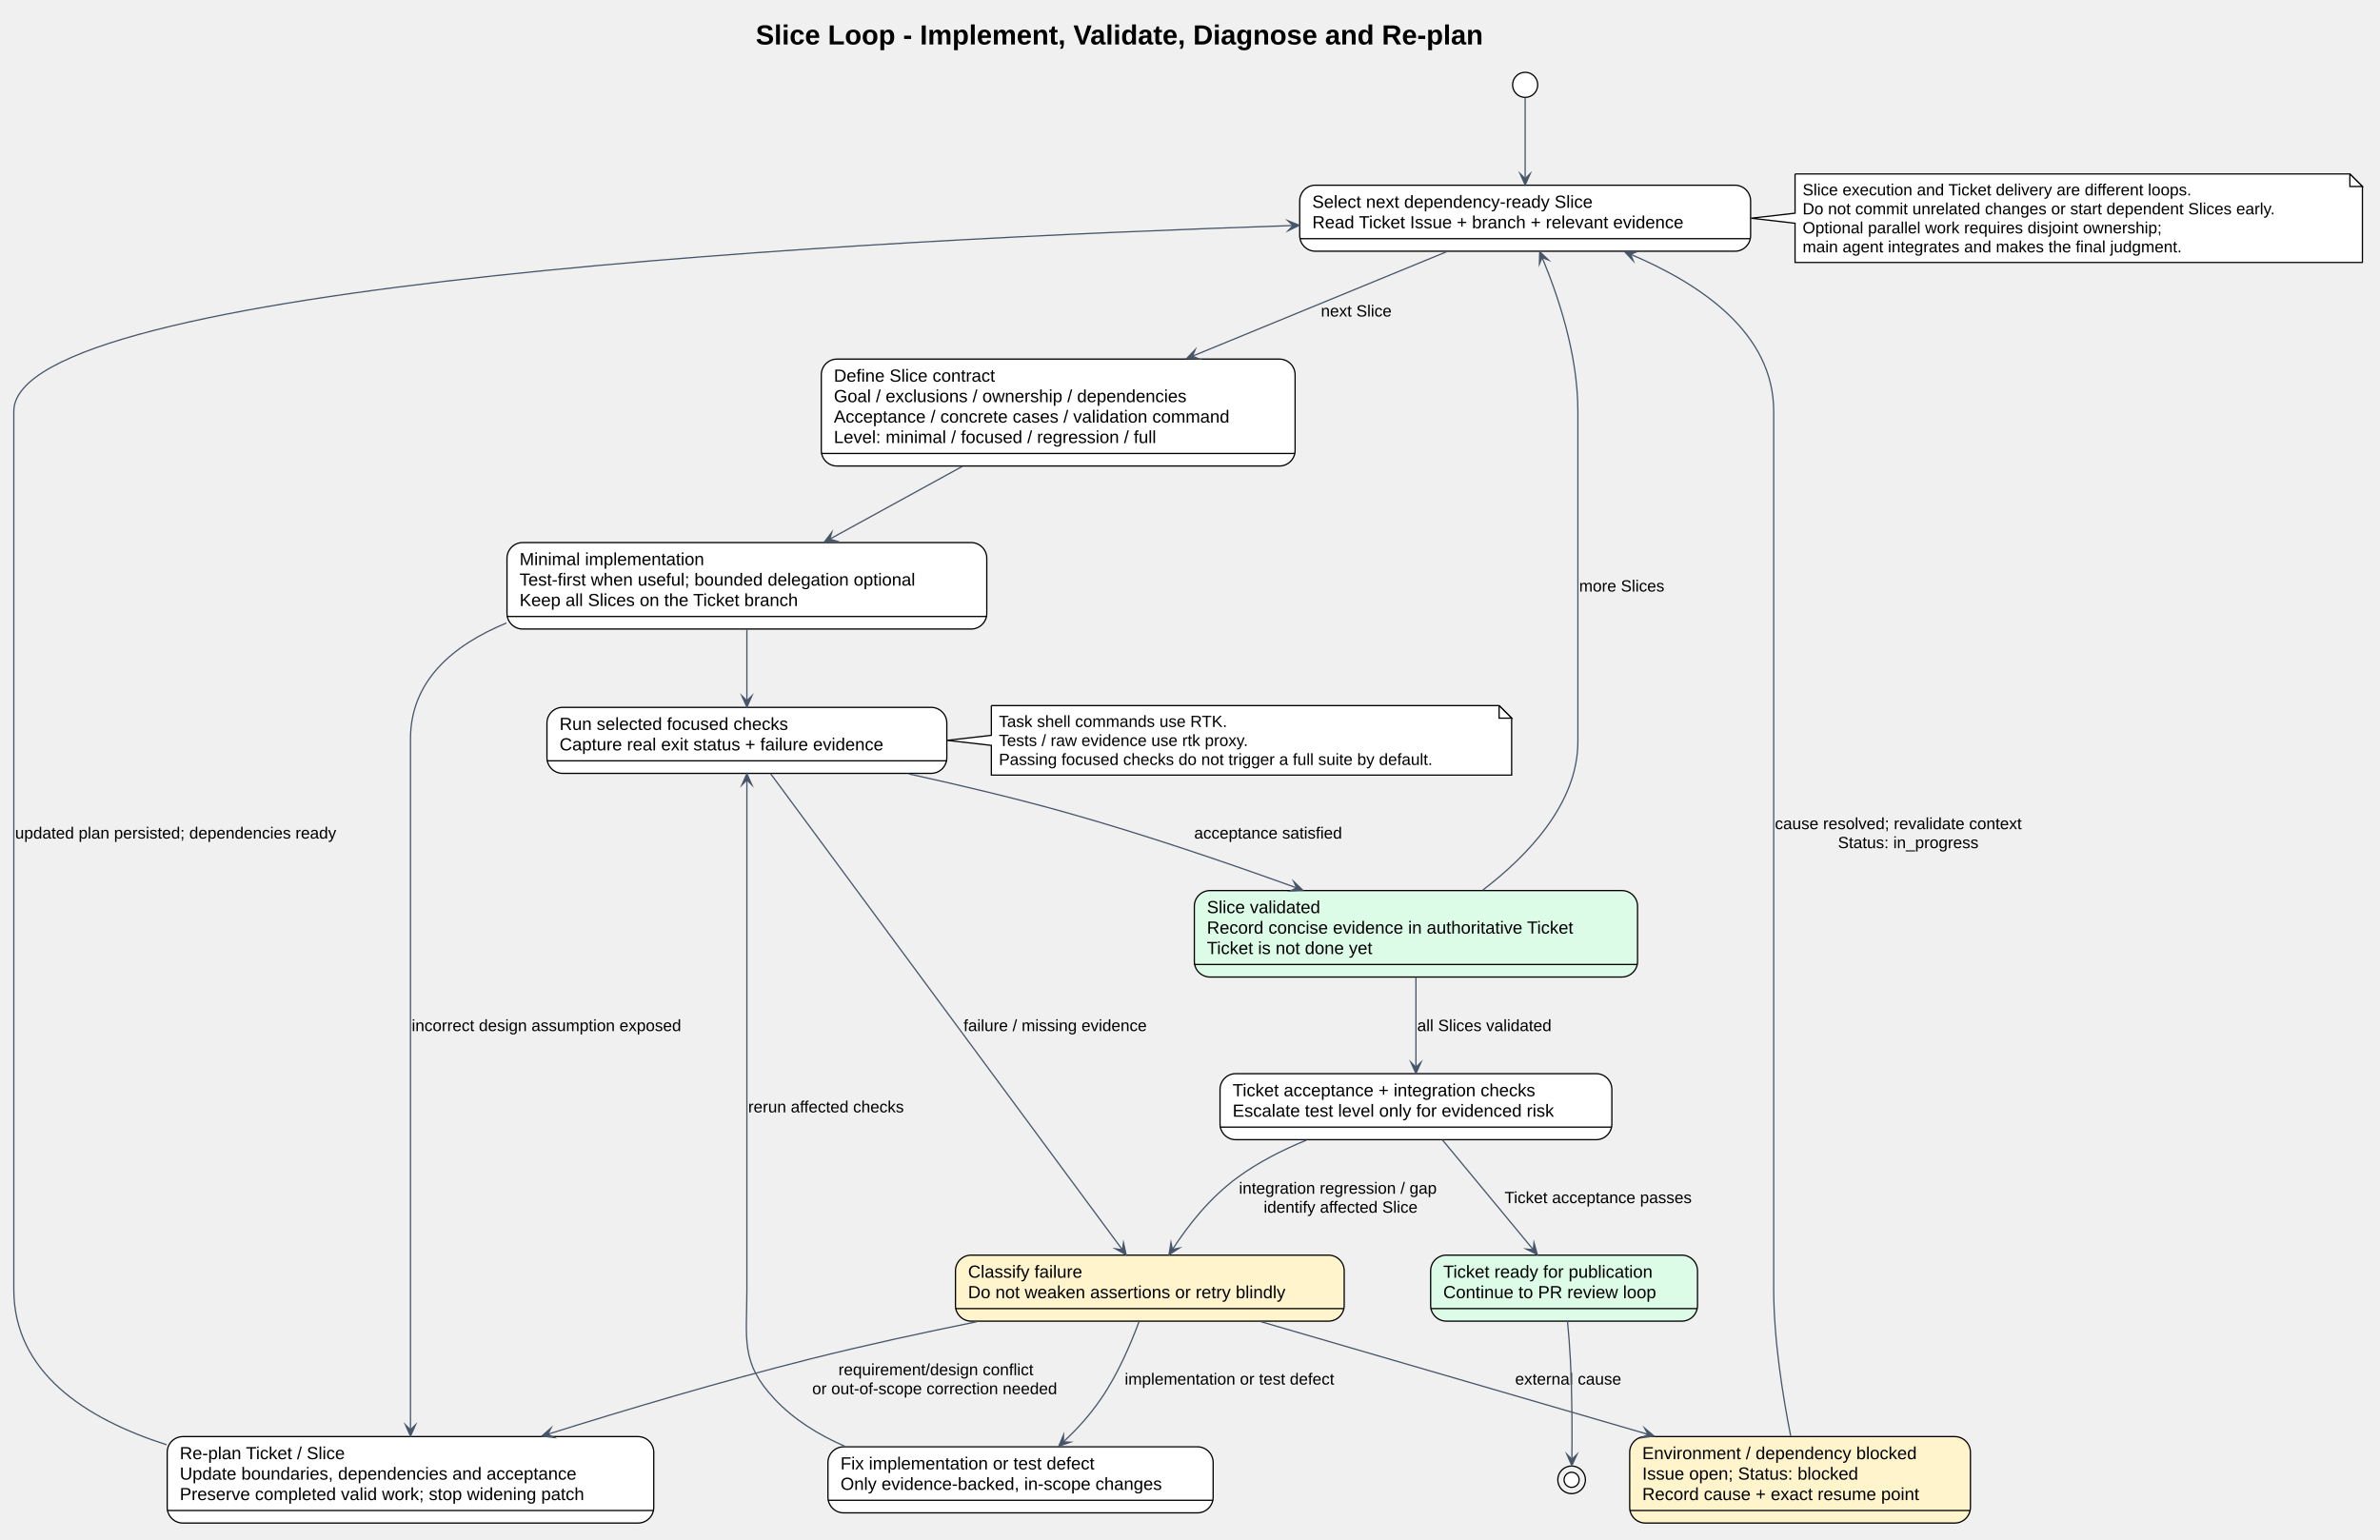
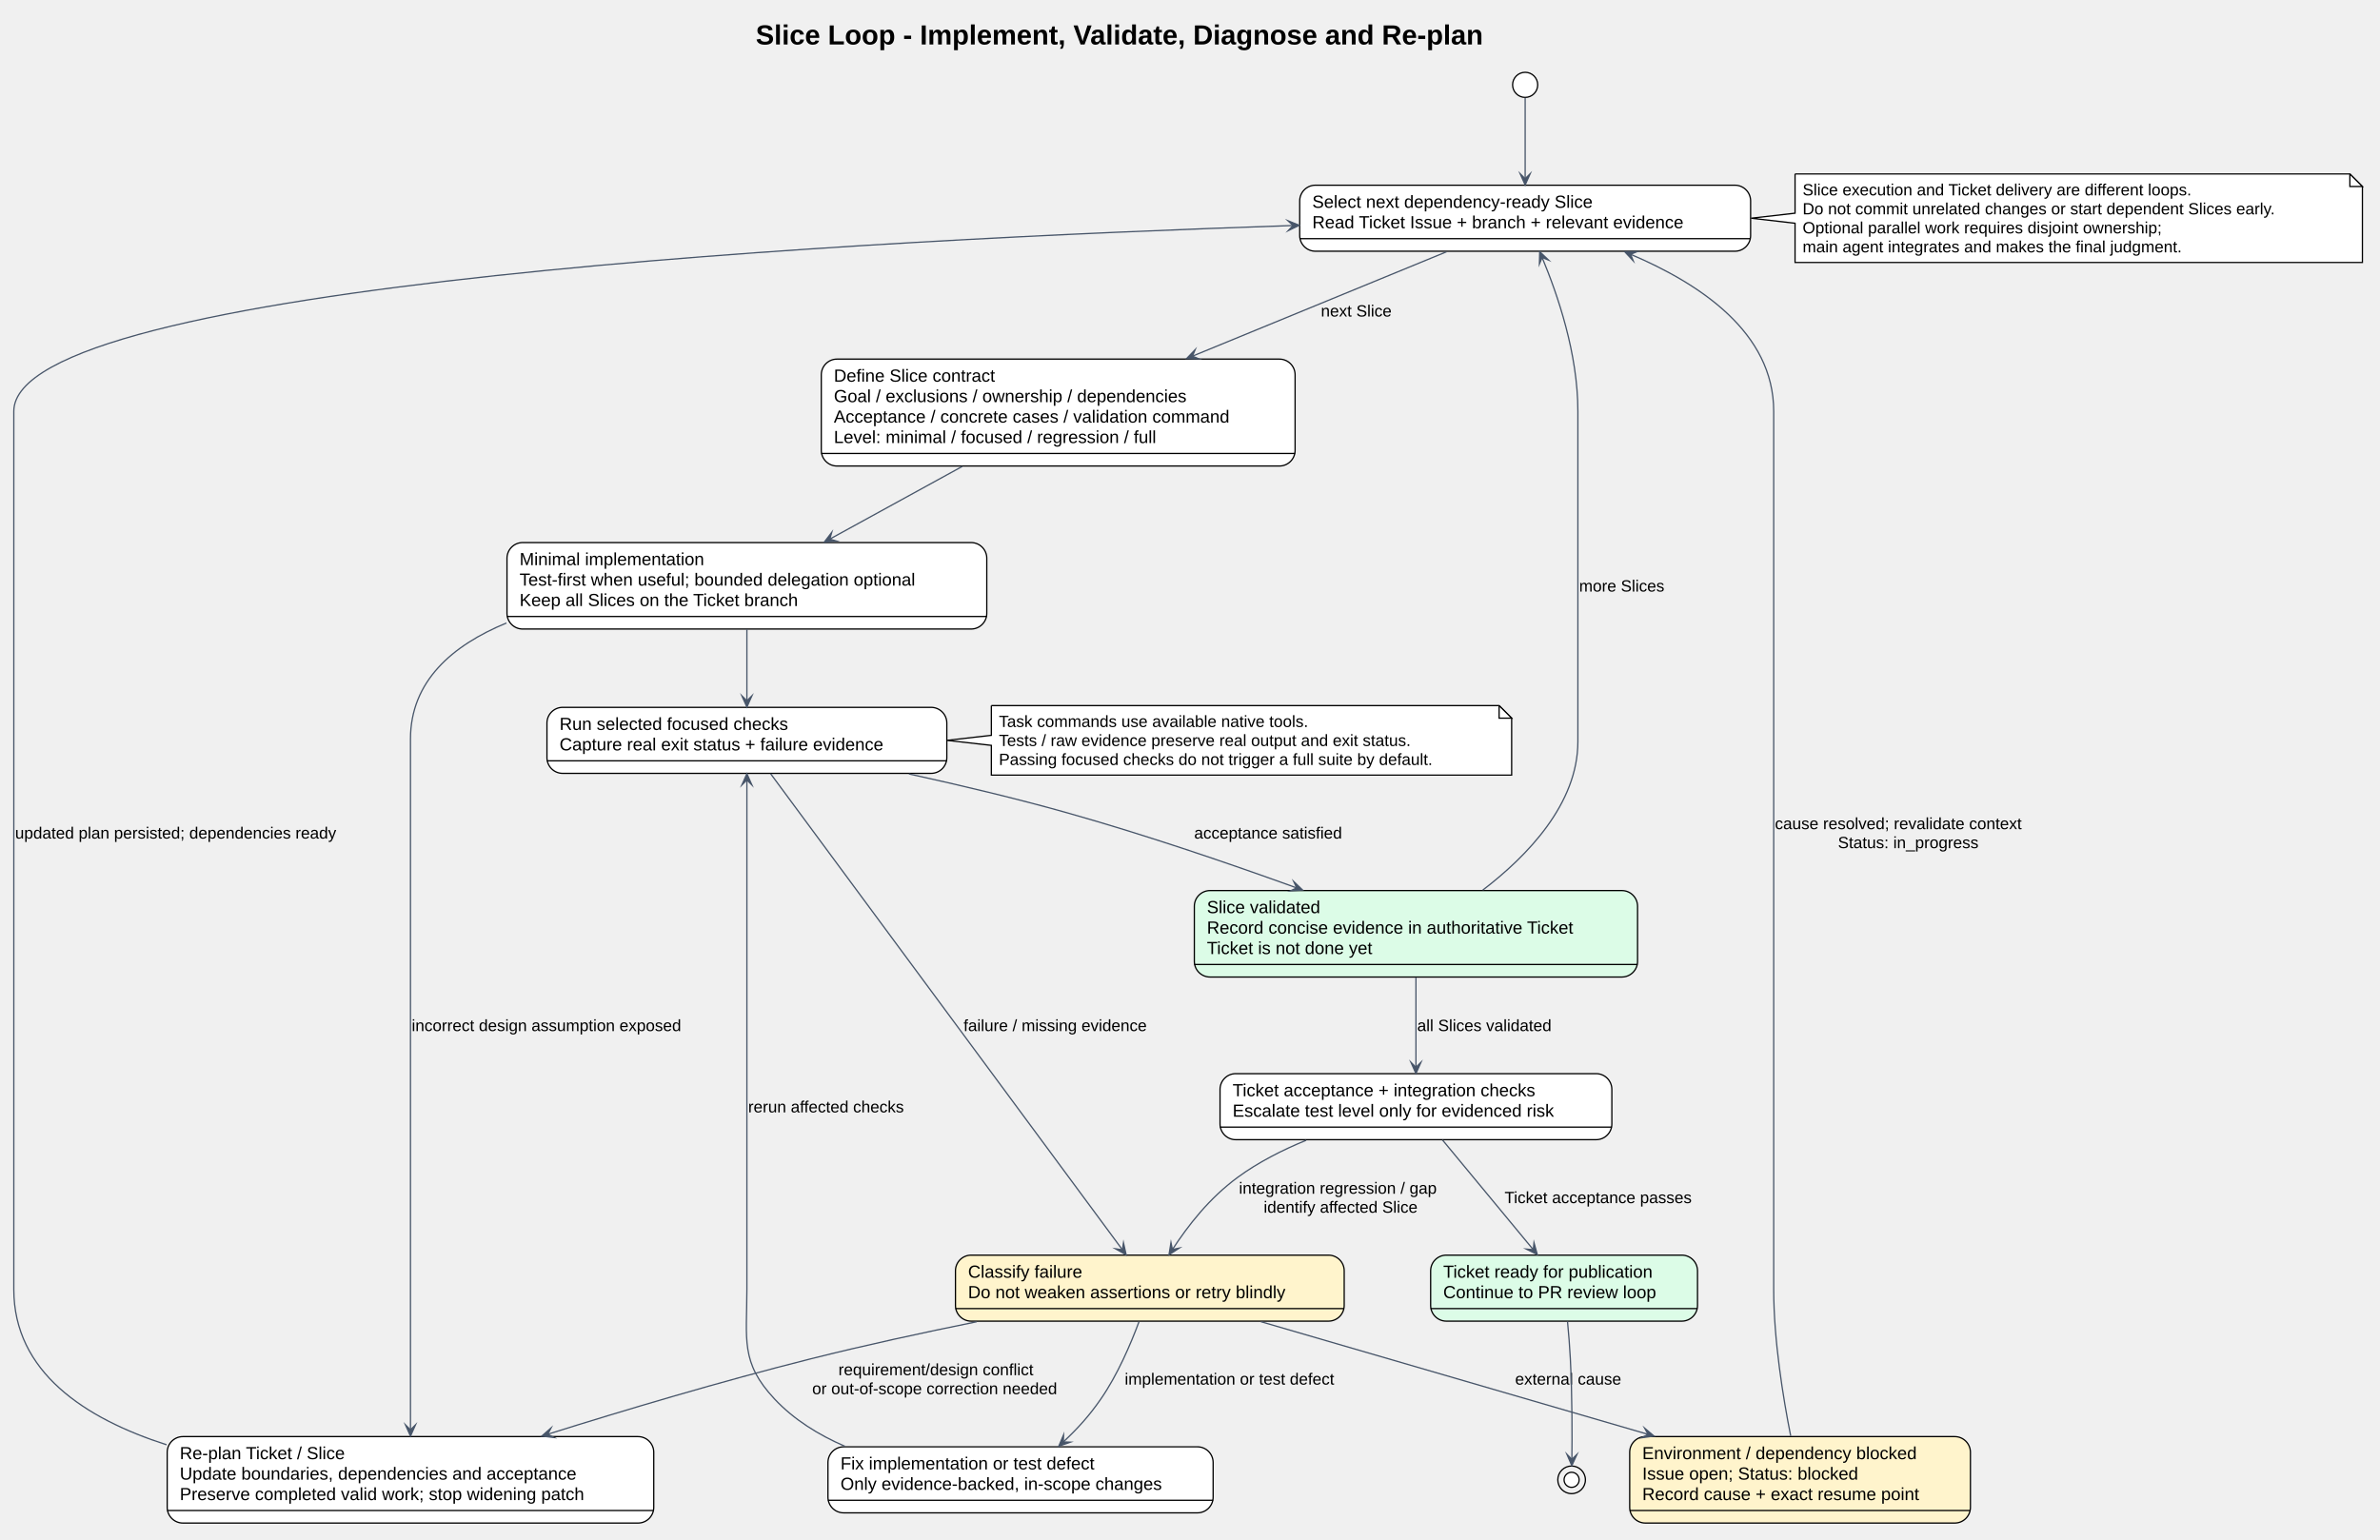
<svg xmlns="http://www.w3.org/2000/svg" contentStyleType="text/css" data-diagram-type="STATE" height="1227px" preserveAspectRatio="none" style="width:1896px;height:1227px;background:#FFFFFF;" version="1.1" viewBox="0 0 1896 1227" width="1896px" zoomAndPan="magnify">
  <defs />
  <g>
    <g class="title" data-source-line="5">
      <text fill="#000000" font-family="Arial" font-size="22" font-weight="700" lengthAdjust="spacing" textLength="690.905" x="602.046" y="35.421">Slice Loop - Implement, Validate, Diagnose and Re-plan</text>
    </g>
    <g class="entity" data-qualified-name="select" data-source-line="7" id="ent0001">
      <rect fill="#FFFFFF" height="52.594" rx="12.5" ry="12.5" style="stroke:#000000;stroke-width:1;" width="359.206" x="1035.4" y="147.579" />
      <line style="stroke:#000000;stroke-width:1;" x1="1035.4" x2="1394.606" y1="190.173" y2="190.173" />
      <text fill="#000000" font-family="Arial" font-size="14" lengthAdjust="spacing" textLength="252.178" x="1045.4" y="165.575">Select next dependency-ready Slice</text>
      <text fill="#000000" font-family="Arial" font-size="14" lengthAdjust="spacing" textLength="339.206" x="1045.4" y="181.871">Read Ticket Issue + branch + relevant evidence</text>
    </g>
    <g class="entity" data-qualified-name="contract" data-source-line="8" id="ent0002">
      <rect fill="#FFFFFF" height="85.188" rx="12.5" ry="12.5" style="stroke:#000000;stroke-width:1;" width="377.444" x="654.28" y="286.139" />
      <line style="stroke:#000000;stroke-width:1;" x1="654.28" x2="1031.724" y1="361.327" y2="361.327" />
      <text fill="#000000" font-family="Arial" font-size="14" lengthAdjust="spacing" textLength="145.722" x="664.28" y="304.135">Define Slice contract</text>
      <text fill="#000000" font-family="Arial" font-size="14" lengthAdjust="spacing" textLength="315.95" x="664.28" y="320.431">Goal / exclusions / ownership / dependencies</text>
      <text fill="#000000" font-family="Arial" font-size="14" lengthAdjust="spacing" textLength="357.444" x="664.28" y="336.728">Acceptance / concrete cases / validation command</text>
      <text fill="#000000" font-family="Arial" font-size="14" lengthAdjust="spacing" textLength="293.597" x="664.28" y="353.025">Level: minimal / focused / regression / full</text>
    </g>
    <g class="entity" data-qualified-name="implement" data-source-line="9" id="ent0003">
      <rect fill="#FFFFFF" height="68.891" rx="12.5" ry="12.5" style="stroke:#000000;stroke-width:1;" width="382.216" x="403.89" y="432.329" />
      <line style="stroke:#000000;stroke-width:1;" x1="403.89" x2="786.106" y1="491.22" y2="491.22" />
      <text fill="#000000" font-family="Arial" font-size="14" lengthAdjust="spacing" textLength="170.215" x="413.89" y="450.325">Minimal implementation</text>
      <text fill="#000000" font-family="Arial" font-size="14" lengthAdjust="spacing" textLength="362.216" x="413.89" y="466.621">Test-first when useful; bounded delegation optional</text>
      <text fill="#000000" font-family="Arial" font-size="14" lengthAdjust="spacing" textLength="250.052" x="413.89" y="482.918">Keep all Slices on the Ticket branch</text>
    </g>
    <g class="entity" data-qualified-name="test" data-source-line="10" id="ent0004">
      <rect fill="#FFFFFF" height="52.594" rx="12.5" ry="12.5" style="stroke:#000000;stroke-width:1;" width="318.539" x="435.73" y="563.629" />
      <line style="stroke:#000000;stroke-width:1;" x1="435.73" x2="754.269" y1="606.223" y2="606.223" />
      <text fill="#000000" font-family="Arial" font-size="14" lengthAdjust="spacing" textLength="203.061" x="445.73" y="581.625">Run selected focused checks</text>
      <text fill="#000000" font-family="Arial" font-size="14" lengthAdjust="spacing" textLength="298.539" x="445.73" y="597.921">Capture real exit status + failure evidence</text>
    </g>
    <g class="entity" data-qualified-name="diagnose" data-source-line="11" id="ent0005">
      <rect fill="#FFF4CC" height="52.594" rx="12.5" ry="12.5" style="stroke:#000000;stroke-width:1;" width="309.68" x="761.16" y="1000.109" />
      <line style="stroke:#000000;stroke-width:1;" x1="761.16" x2="1070.84" y1="1042.703" y2="1042.703" />
      <text fill="#000000" font-family="Arial" font-size="14" lengthAdjust="spacing" textLength="102.915" x="771.16" y="1018.105">Classify failure</text>
      <text fill="#000000" font-family="Arial" font-size="14" lengthAdjust="spacing" textLength="289.68" x="771.16" y="1034.401">Do not weaken assertions or retry blindly</text>
    </g>
    <g class="entity" data-qualified-name="fix" data-source-line="12" id="ent0006">
      <rect fill="#FFFFFF" height="52.594" rx="12.5" ry="12.5" style="stroke:#000000;stroke-width:1;" width="306.85" x="659.58" y="1152.849" />
      <line style="stroke:#000000;stroke-width:1;" x1="659.58" x2="966.43" y1="1195.443" y2="1195.443" />
      <text fill="#000000" font-family="Arial" font-size="14" lengthAdjust="spacing" textLength="234.391" x="669.58" y="1170.844">Fix implementation or test defect</text>
      <text fill="#000000" font-family="Arial" font-size="14" lengthAdjust="spacing" textLength="286.85" x="669.58" y="1187.141">Only evidence-backed, in-scope changes</text>
    </g>
    <g class="entity" data-qualified-name="blocked" data-source-line="13" id="ent0007">
      <rect fill="#FFF4CC" height="68.891" rx="12.5" ry="12.5" style="stroke:#000000;stroke-width:1;" width="271.44" x="1298.28" y="1144.699" />
      <line style="stroke:#000000;stroke-width:1;" x1="1298.28" x2="1569.719" y1="1203.59" y2="1203.59" />
      <text fill="#000000" font-family="Arial" font-size="14" lengthAdjust="spacing" textLength="248.644" x="1308.28" y="1162.695">Environment / dependency blocked</text>
      <text fill="#000000" font-family="Arial" font-size="14" lengthAdjust="spacing" textLength="193.184" x="1308.28" y="1178.991">Issue open; Status: blocked</text>
      <text fill="#000000" font-family="Arial" font-size="14" lengthAdjust="spacing" textLength="251.44" x="1308.28" y="1195.288">Record cause + exact resume point</text>
    </g>
    <g class="entity" data-qualified-name="replan" data-source-line="14" id="ent0008">
      <rect fill="#FFFFFF" height="68.891" rx="12.5" ry="12.5" style="stroke:#000000;stroke-width:1;" width="387.603" x="133.2" y="1144.699" />
      <line style="stroke:#000000;stroke-width:1;" x1="133.2" x2="520.803" y1="1203.59" y2="1203.59" />
      <text fill="#000000" font-family="Arial" font-size="14" lengthAdjust="spacing" textLength="147.014" x="143.2" y="1162.695">Re-plan Ticket / Slice</text>
      <text fill="#000000" font-family="Arial" font-size="14" lengthAdjust="spacing" textLength="355.975" x="143.2" y="1178.991">Update boundaries, dependencies and acceptance</text>
      <text fill="#000000" font-family="Arial" font-size="14" lengthAdjust="spacing" textLength="367.603" x="143.2" y="1195.288">Preserve completed valid work; stop widening patch</text>
    </g>
    <g class="entity" data-qualified-name="slice_done" data-source-line="15" id="ent0009">
      <rect fill="#DCFCE7" height="68.891" rx="12.5" ry="12.5" style="stroke:#000000;stroke-width:1;" width="353.081" x="951.46" y="709.619" />
      <line style="stroke:#000000;stroke-width:1;" x1="951.46" x2="1304.541" y1="768.51" y2="768.51" />
      <text fill="#000000" font-family="Arial" font-size="14" lengthAdjust="spacing" textLength="102.525" x="961.46" y="727.615">Slice validated</text>
      <text fill="#000000" font-family="Arial" font-size="14" lengthAdjust="spacing" textLength="333.081" x="961.46" y="743.911">Record concise evidence in authoritative Ticket</text>
      <text fill="#000000" font-family="Arial" font-size="14" lengthAdjust="spacing" textLength="151.587" x="961.46" y="760.208">Ticket is not done yet</text>
    </g>
    <g class="entity" data-qualified-name="integrate" data-source-line="16" id="ent0010">
      <rect fill="#FFFFFF" height="52.594" rx="12.5" ry="12.5" style="stroke:#000000;stroke-width:1;" width="312.134" x="971.93" y="855.509" />
      <line style="stroke:#000000;stroke-width:1;" x1="971.93" x2="1284.064" y1="898.103" y2="898.103" />
      <text fill="#000000" font-family="Arial" font-size="14" lengthAdjust="spacing" textLength="277.792" x="981.93" y="873.505">Ticket acceptance + integration checks</text>
      <text fill="#000000" font-family="Arial" font-size="14" lengthAdjust="spacing" textLength="292.134" x="981.93" y="889.801">Escalate test level only for evidenced risk</text>
    </g>
    <g class="entity" data-qualified-name="ready" data-source-line="17" id="ent0011">
      <rect fill="#DCFCE7" height="52.594" rx="12.5" ry="12.5" style="stroke:#000000;stroke-width:1;" width="212.589" x="1139.71" y="1000.109" />
      <line style="stroke:#000000;stroke-width:1;" x1="1139.71" x2="1352.299" y1="1042.703" y2="1042.703" />
      <text fill="#000000" font-family="Arial" font-size="14" lengthAdjust="spacing" textLength="192.589" x="1149.71" y="1018.105">Ticket ready for publication</text>
      <text fill="#000000" font-family="Arial" font-size="14" lengthAdjust="spacing" textLength="189.492" x="1149.71" y="1034.401">Continue to PR review loop</text>
    </g>
    <g class="start_entity" data-qualified-name=".start." data-source-line="19" id="ent0012">
      <ellipse cx="1215" cy="67.609" fill="#FFFFFF" rx="10" ry="10" style="stroke:#000000;stroke-width:1;" />
    </g>
    <g class="end_entity" data-qualified-name=".end." data-source-line="36" id="ent0030">
      <ellipse cx="1252" cy="1179.139" fill="none" rx="11" ry="11" style="stroke:#000000;stroke-width:1;" />
      <ellipse cx="1252" cy="1179.139" fill="#FFFFFF" rx="6" ry="6" style="stroke:#000000;stroke-width:1;" />
    </g>
    <g class="entity" data-qualified-name="GMN32" data-source-line="39" id="ent0033">
      <path d="M1430.01,138.609 L1430.01,169.879 L1395.02,173.879 L1430.01,177.879 L1430.01,209.141 A0,0 0 0 0 1430.01,209.141 L1881.997,209.141 A0,0 0 0 0 1881.997,209.141 L1881.997,148.609 L1871.997,138.609 L1430.01,138.609 A0,0 0 0 0 1430.01,138.609" fill="#FFFFFF" style="stroke:#000000;stroke-width:1;" />
      <path d="M1871.997,138.609 L1871.997,148.609 L1881.997,148.609 L1871.997,138.609" fill="#FFFFFF" style="stroke:#000000;stroke-width:1;" />
      <text fill="#000000" font-family="Arial" font-size="13" lengthAdjust="spacing" textLength="355.19" x="1436.01" y="155.676">Slice execution and Ticket delivery are different loops.</text>
      <text fill="#000000" font-family="Arial" font-size="13" lengthAdjust="spacing" textLength="430.987" x="1436.01" y="170.809">Do not commit unrelated changes or start dependent Slices early.</text>
      <text fill="#000000" font-family="Arial" font-size="13" lengthAdjust="spacing" textLength="327.584" x="1436.01" y="185.942">Optional parallel work requires disjoint ownership;</text>
      <text fill="#000000" font-family="Arial" font-size="13" lengthAdjust="spacing" textLength="348.55" x="1436.01" y="201.075">main agent integrates and makes the final judgment.</text>
    </g>
    <g class="entity" data-qualified-name="GMN35" data-source-line="45" id="ent0036">
      <path d="M789.75,562.219 L789.75,585.919 L754.39,589.919 L789.75,593.919 L789.75,617.618 A0,0 0 0 0 789.75,617.618 L1204.241,617.618 A0,0 0 0 0 1204.241,617.618 L1204.241,572.219 L1194.241,562.219 L789.75,562.219 A0,0 0 0 0 789.75,562.219" fill="#FFFFFF" style="stroke:#000000;stroke-width:1;" />
      <path d="M1194.241,562.219 L1194.241,572.219 L1204.241,572.219 L1194.241,562.219" fill="#FFFFFF" style="stroke:#000000;stroke-width:1;" />
-       <text fill="#000000" font-family="Arial" font-size="13" lengthAdjust="spacing" textLength="201.272" x="795.75" y="579.286">Task shell commands use RTK.</text>
-       <text fill="#000000" font-family="Arial" font-size="13" lengthAdjust="spacing" textLength="228.687" x="795.75" y="594.419">Tests / raw evidence use rtk proxy.</text>
+       <text fill="#000000" font-family="Arial" font-size="13" lengthAdjust="spacing" textLength="280.344" x="795.75" y="579.286">Task commands use available native tools.</text>
+       <text fill="#000000" font-family="Arial" font-size="13" lengthAdjust="spacing" textLength="377.171" x="795.75" y="594.419">Tests / raw evidence preserve real output and exit status.</text>
      <text fill="#000000" font-family="Arial" font-size="13" lengthAdjust="spacing" textLength="393.491" x="795.75" y="609.552">Passing focused checks do not trigger a full suite by default.</text>
    </g>
    <g class="link" data-entity-1="ent0012" data-entity-2="ent0001" data-link-type="dependency" data-source-line="19" id="lnk13">
      <path d="M1215,77.869 C1215,93.319 1215,119.889 1215,142.399" fill="none" id="*start*-to-select" style="stroke:#475569;stroke-width:1;" />
      <polygon fill="#475569" points="1215,147.399,1219,138.399,1215,142.399,1211,138.399,1215,147.399" style="stroke:#475569;stroke-width:1;stroke-linejoin:miter;stroke-miterlimit:10;" />
    </g>
    <g class="link" data-entity-1="ent0001" data-entity-2="ent0002" data-link-type="dependency" data-source-line="20" id="lnk14">
      <path d="M1152.32,200.639 C1095.79,223.869 1016.225,256.559 949.945,283.789" fill="none" id="select-to-contract" style="stroke:#475569;stroke-width:1;" />
      <polygon fill="#475569" points="945.32,285.689,955.165,285.969,949.945,283.789,952.125,278.569,945.32,285.689" style="stroke:#475569;stroke-width:1;stroke-linejoin:miter;stroke-miterlimit:10;" />
      <text fill="#000000" font-family="Arial" font-size="13" lengthAdjust="spacing" textLength="63.781" x="1052.27" y="252.206">next Slice</text>
    </g>
    <g class="link" data-entity-1="ent0002" data-entity-2="ent0003" data-link-type="dependency" data-source-line="21" id="lnk15">
      <path d="M766.57,371.659 C731.27,391.029 694.304,411.305 661.034,429.555" fill="none" id="contract-to-implement" style="stroke:#475569;stroke-width:1;" />
      <polygon fill="#475569" points="656.65,431.959,666.465,431.138,661.034,429.555,662.617,424.124,656.65,431.959" style="stroke:#475569;stroke-width:1;stroke-linejoin:miter;stroke-miterlimit:10;" />
    </g>
    <g class="link" data-entity-1="ent0003" data-entity-2="ent0004" data-link-type="dependency" data-source-line="22" id="lnk16">
      <path d="M595,501.519 C595,521.129 595,540.429 595,558.419" fill="none" id="implement-to-test" style="stroke:#475569;stroke-width:1;" />
      <polygon fill="#475569" points="595,563.419,599,554.419,595,558.419,591,554.419,595,563.419" style="stroke:#475569;stroke-width:1;stroke-linejoin:miter;stroke-miterlimit:10;" />
    </g>
    <g class="link" data-entity-1="ent0004" data-entity-2="ent0009" data-link-type="dependency" data-source-line="23" id="lnk17">
      <path d="M724.12,616.689 C764.65,625.569 809.4,636.179 850,647.619 C913.48,665.519 979.028,687.969 1033.018,707.499" fill="none" id="test-to-slice_done" style="stroke:#475569;stroke-width:1;" />
      <polygon fill="#475569" points="1037.72,709.199,1030.617,702.376,1033.018,707.499,1027.896,709.899,1037.72,709.199" style="stroke:#475569;stroke-width:1;stroke-linejoin:miter;stroke-miterlimit:10;" />
      <text fill="#000000" font-family="Arial" font-size="13" lengthAdjust="spacing" textLength="133.751" x="951.31" y="668.186">acceptance satisfied</text>
    </g>
    <g class="link" data-entity-1="ent0004" data-entity-2="ent0005" data-link-type="dependency" data-source-line="24" id="lnk18">
      <path d="M613.88,616.479 C670.8,693.509 837.289,918.868 894.169,995.858" fill="none" id="test-to-diagnose" style="stroke:#475569;stroke-width:1;" />
      <polygon fill="#475569" points="897.14,999.879,895.009,990.264,894.169,995.858,888.575,995.018,897.14,999.879" style="stroke:#475569;stroke-width:1;stroke-linejoin:miter;stroke-miterlimit:10;" />
      <text fill="#000000" font-family="Arial" font-size="13" lengthAdjust="spacing" textLength="166.988" x="767.6" y="821.576">failure / missing evidence</text>
    </g>
    <g class="link" data-entity-1="ent0005" data-entity-2="ent0006" data-link-type="dependency" data-source-line="25" id="lnk19">
      <path d="M907.38,1053.159 C900.64,1071.269 890.22,1095.579 877,1114.699 C867.57,1128.339 858.616,1138.138 847.096,1148.948" fill="none" id="diagnose-to-fix" style="stroke:#475569;stroke-width:1;" />
      <polygon fill="#475569" points="843.45,1152.369,852.75,1149.128,847.096,1148.948,847.276,1143.294,843.45,1152.369" style="stroke:#475569;stroke-width:1;stroke-linejoin:miter;stroke-miterlimit:10;" />
      <text fill="#000000" font-family="Arial" font-size="13" lengthAdjust="spacing" textLength="194.733" x="895.98" y="1103.266">implementation or test defect</text>
    </g>
    <g class="link" data-entity-1="ent0006" data-entity-2="ent0004" data-link-type="dependency" data-source-line="26" id="lnk20">
      <path d="M673.02,1152.389 C652.09,1143.349 632.4,1131.149 617,1114.699 C589.66,1085.489 595,1067.409 595,1027.399 C595,743.069 595,743.069 595,743.069 C595,698.559 595,651.729 595,621.499" fill="none" id="fix-to-test" style="stroke:#475569;stroke-width:1;" />
      <polygon fill="#475569" points="595,616.499,591,625.499,595,621.499,599,625.499,595,616.499" style="stroke:#475569;stroke-width:1;stroke-linejoin:miter;stroke-miterlimit:10;" />
      <text fill="#000000" font-family="Arial" font-size="13" lengthAdjust="spacing" textLength="141.876" x="596" y="886.376">rerun affected checks</text>
    </g>
    <g class="link" data-entity-1="ent0005" data-entity-2="ent0007" data-link-type="dependency" data-source-line="27" id="lnk21">
      <path d="M1004.46,1053.139 C1090.86,1078.289 1218.029,1115.292 1312.889,1142.902" fill="none" id="diagnose-to-blocked" style="stroke:#475569;stroke-width:1;" />
      <polygon fill="#475569" points="1317.69,1144.299,1310.166,1137.944,1312.889,1142.902,1307.931,1145.625,1317.69,1144.299" style="stroke:#475569;stroke-width:1;stroke-linejoin:miter;stroke-miterlimit:10;" />
      <text fill="#000000" font-family="Arial" font-size="13" lengthAdjust="spacing" textLength="96.205" x="1207.01" y="1103.266">external cause</text>
    </g>
    <g class="link" data-entity-1="ent0007" data-entity-2="ent0001" data-link-type="dependency" data-source-line="28" id="lnk22">
      <path d="M1426.54,1144.209 C1420.5,1113.779 1413,1067.829 1413,1027.399 C1413,327.739 1413,327.739 1413,327.739 C1413,264.769 1354.081,226.046 1298.991,202.616" fill="none" id="blocked-to-select" style="stroke:#475569;stroke-width:1;" />
      <polygon fill="#475569" points="1294.39,200.659,1301.107,207.863,1298.991,202.616,1304.238,200.501,1294.39,200.659" style="stroke:#475569;stroke-width:1;stroke-linejoin:miter;stroke-miterlimit:10;" />
      <text fill="#000000" font-family="Arial" font-size="13" lengthAdjust="spacing" textLength="225.291" x="1414" y="660.686">cause resolved; revalidate context</text>
      <text fill="#000000" font-family="Arial" font-size="13" lengthAdjust="spacing" textLength="124.979" x="1464.156" y="675.819">Status: in_progress</text>
    </g>
    <g class="link" data-entity-1="ent0005" data-entity-2="ent0008" data-link-type="dependency" data-source-line="29" id="lnk23">
      <path d="M778.11,1053.189 C735.57,1061.799 688.69,1071.959 646,1082.699 C573.82,1100.849 498.331,1123.395 436.371,1142.805" fill="none" id="diagnose-to-replan" style="stroke:#475569;stroke-width:1;" />
      <polygon fill="#475569" points="431.6,1144.299,441.384,1145.426,436.371,1142.805,438.993,1137.792,431.6,1144.299" style="stroke:#475569;stroke-width:1;stroke-linejoin:miter;stroke-miterlimit:10;" />
      <text fill="#000000" font-family="Arial" font-size="13" lengthAdjust="spacing" textLength="179.81" x="667.893" y="1095.766">requirement/design conflict</text>
      <text fill="#000000" font-family="Arial" font-size="13" lengthAdjust="spacing" textLength="221.597" x="647" y="1110.899">or out-of-scope correction needed</text>
    </g>
    <g class="link" data-entity-1="ent0003" data-entity-2="ent0008" data-link-type="dependency" data-source-line="30" id="lnk24">
      <path d="M403.44,496.419 C360.31,514.189 327,542.839 327,588.919 C327,588.919 327,588.919 327,1027.399 C327,1067.569 327,1108.769 327,1139.319" fill="none" id="implement-to-replan" style="stroke:#475569;stroke-width:1;" />
      <polygon fill="#475569" points="327,1144.319,331,1135.319,327,1139.319,323,1135.319,327,1144.319" style="stroke:#475569;stroke-width:1;stroke-linejoin:miter;stroke-miterlimit:10;" />
      <text fill="#000000" font-family="Arial" font-size="13" lengthAdjust="spacing" textLength="243.896" x="328" y="821.576">incorrect design assumption exposed</text>
    </g>
    <g class="link" data-entity-1="ent0008" data-entity-2="ent0001" data-link-type="dependency" data-source-line="31" id="lnk25">
      <path d="M132.72,1151.219 C67.5,1130.309 11,1093.199 11,1027.399 C11,327.739 11,327.739 11,327.739 C11,225.779 694.323,190.774 1030.073,179.694" fill="none" id="replan-to-select" style="stroke:#475569;stroke-width:1;" />
      <polygon fill="#475569" points="1035.07,179.529,1025.943,175.828,1030.073,179.694,1026.207,183.824,1035.07,179.529" style="stroke:#475569;stroke-width:1;stroke-linejoin:miter;stroke-miterlimit:10;" />
      <text fill="#000000" font-family="Arial" font-size="13" lengthAdjust="spacing" textLength="291.148" x="12" y="668.186">updated plan persisted; dependencies ready</text>
    </g>
    <g class="link" data-entity-1="ent0009" data-entity-2="ent0001" data-link-type="dependency" data-source-line="32" id="lnk26">
      <path d="M1181.21,709.249 C1216.75,682.109 1257,640.439 1257,590.919 C1257,327.739 1257,327.739 1257,327.739 C1257,281.639 1240.939,235.046 1228.509,205.146" fill="none" id="slice_done-to-select" style="stroke:#475569;stroke-width:1;" />
      <polygon fill="#475569" points="1226.59,200.529,1226.351,210.375,1228.509,205.146,1233.738,207.304,1226.59,200.529" style="stroke:#475569;stroke-width:1;stroke-linejoin:miter;stroke-miterlimit:10;" />
      <text fill="#000000" font-family="Arial" font-size="13" lengthAdjust="spacing" textLength="75.486" x="1258" y="471.346">more Slices</text>
    </g>
    <g class="link" data-entity-1="ent0009" data-entity-2="ent0010" data-link-type="dependency" data-source-line="33" id="lnk27">
      <path d="M1128,778.969 C1128,802.689 1128,828.859 1128,850.429" fill="none" id="slice_done-to-integrate" style="stroke:#475569;stroke-width:1;" />
      <polygon fill="#475569" points="1128,855.429,1132,846.429,1128,850.429,1124,846.429,1128,855.429" style="stroke:#475569;stroke-width:1;stroke-linejoin:miter;stroke-miterlimit:10;" />
      <text fill="#000000" font-family="Arial" font-size="13" lengthAdjust="spacing" textLength="121.297" x="1129" y="821.576">all Slices validated</text>
    </g>
    <g class="link" data-entity-1="ent0010" data-entity-2="ent0011" data-link-type="dependency" data-source-line="34" id="lnk28">
      <path d="M1149.1,908.299 C1170.44,934.099 1200.083,969.907 1221.503,995.797" fill="none" id="integrate-to-ready" style="stroke:#475569;stroke-width:1;" />
      <polygon fill="#475569" points="1224.69,999.649,1222.035,990.165,1221.503,995.797,1215.871,995.265,1224.69,999.649" style="stroke:#475569;stroke-width:1;stroke-linejoin:miter;stroke-miterlimit:10;" />
      <text fill="#000000" font-family="Arial" font-size="13" lengthAdjust="spacing" textLength="167.083" x="1198.57" y="958.676">Ticket acceptance passes</text>
    </g>
    <g class="link" data-entity-1="ent0010" data-entity-2="ent0005" data-link-type="dependency" data-source-line="35" id="lnk29">
      <path d="M1040.53,908.579 C1021.56,916.369 1002.32,926.129 986,938.109 C963.29,954.769 946.588,976.375 933.998,995.615" fill="none" id="integrate-to-diagnose" style="stroke:#475569;stroke-width:1;" />
      <polygon fill="#475569" points="931.26,999.799,939.535,994.459,933.998,995.615,932.841,990.078,931.26,999.799" style="stroke:#475569;stroke-width:1;stroke-linejoin:miter;stroke-miterlimit:10;" />
      <text fill="#000000" font-family="Arial" font-size="13" lengthAdjust="spacing" textLength="180.946" x="987" y="951.176">integration regression / gap</text>
      <text fill="#000000" font-family="Arial" font-size="13" lengthAdjust="spacing" textLength="141.578" x="1006.684" y="966.309">identify affected Slice</text>
    </g>
    <g class="link" data-entity-1="ent0011" data-entity-2="ent0030" data-link-type="dependency" data-source-line="36" id="lnk31">
      <path d="M1248.74,1052.979 C1249.63,1062.319 1250.51,1072.979 1251,1082.699 C1252.56,1113.649 1252.43,1145.31 1252.22,1162.83" fill="none" id="ready-to-*end*" style="stroke:#475569;stroke-width:1;" />
      <polygon fill="#475569" points="1252.16,1167.829,1256.268,1158.878,1252.22,1162.83,1248.268,1158.782,1252.16,1167.829" style="stroke:#475569;stroke-width:1;stroke-linejoin:miter;stroke-miterlimit:10;" />
    </g>
  </g>
</svg>
